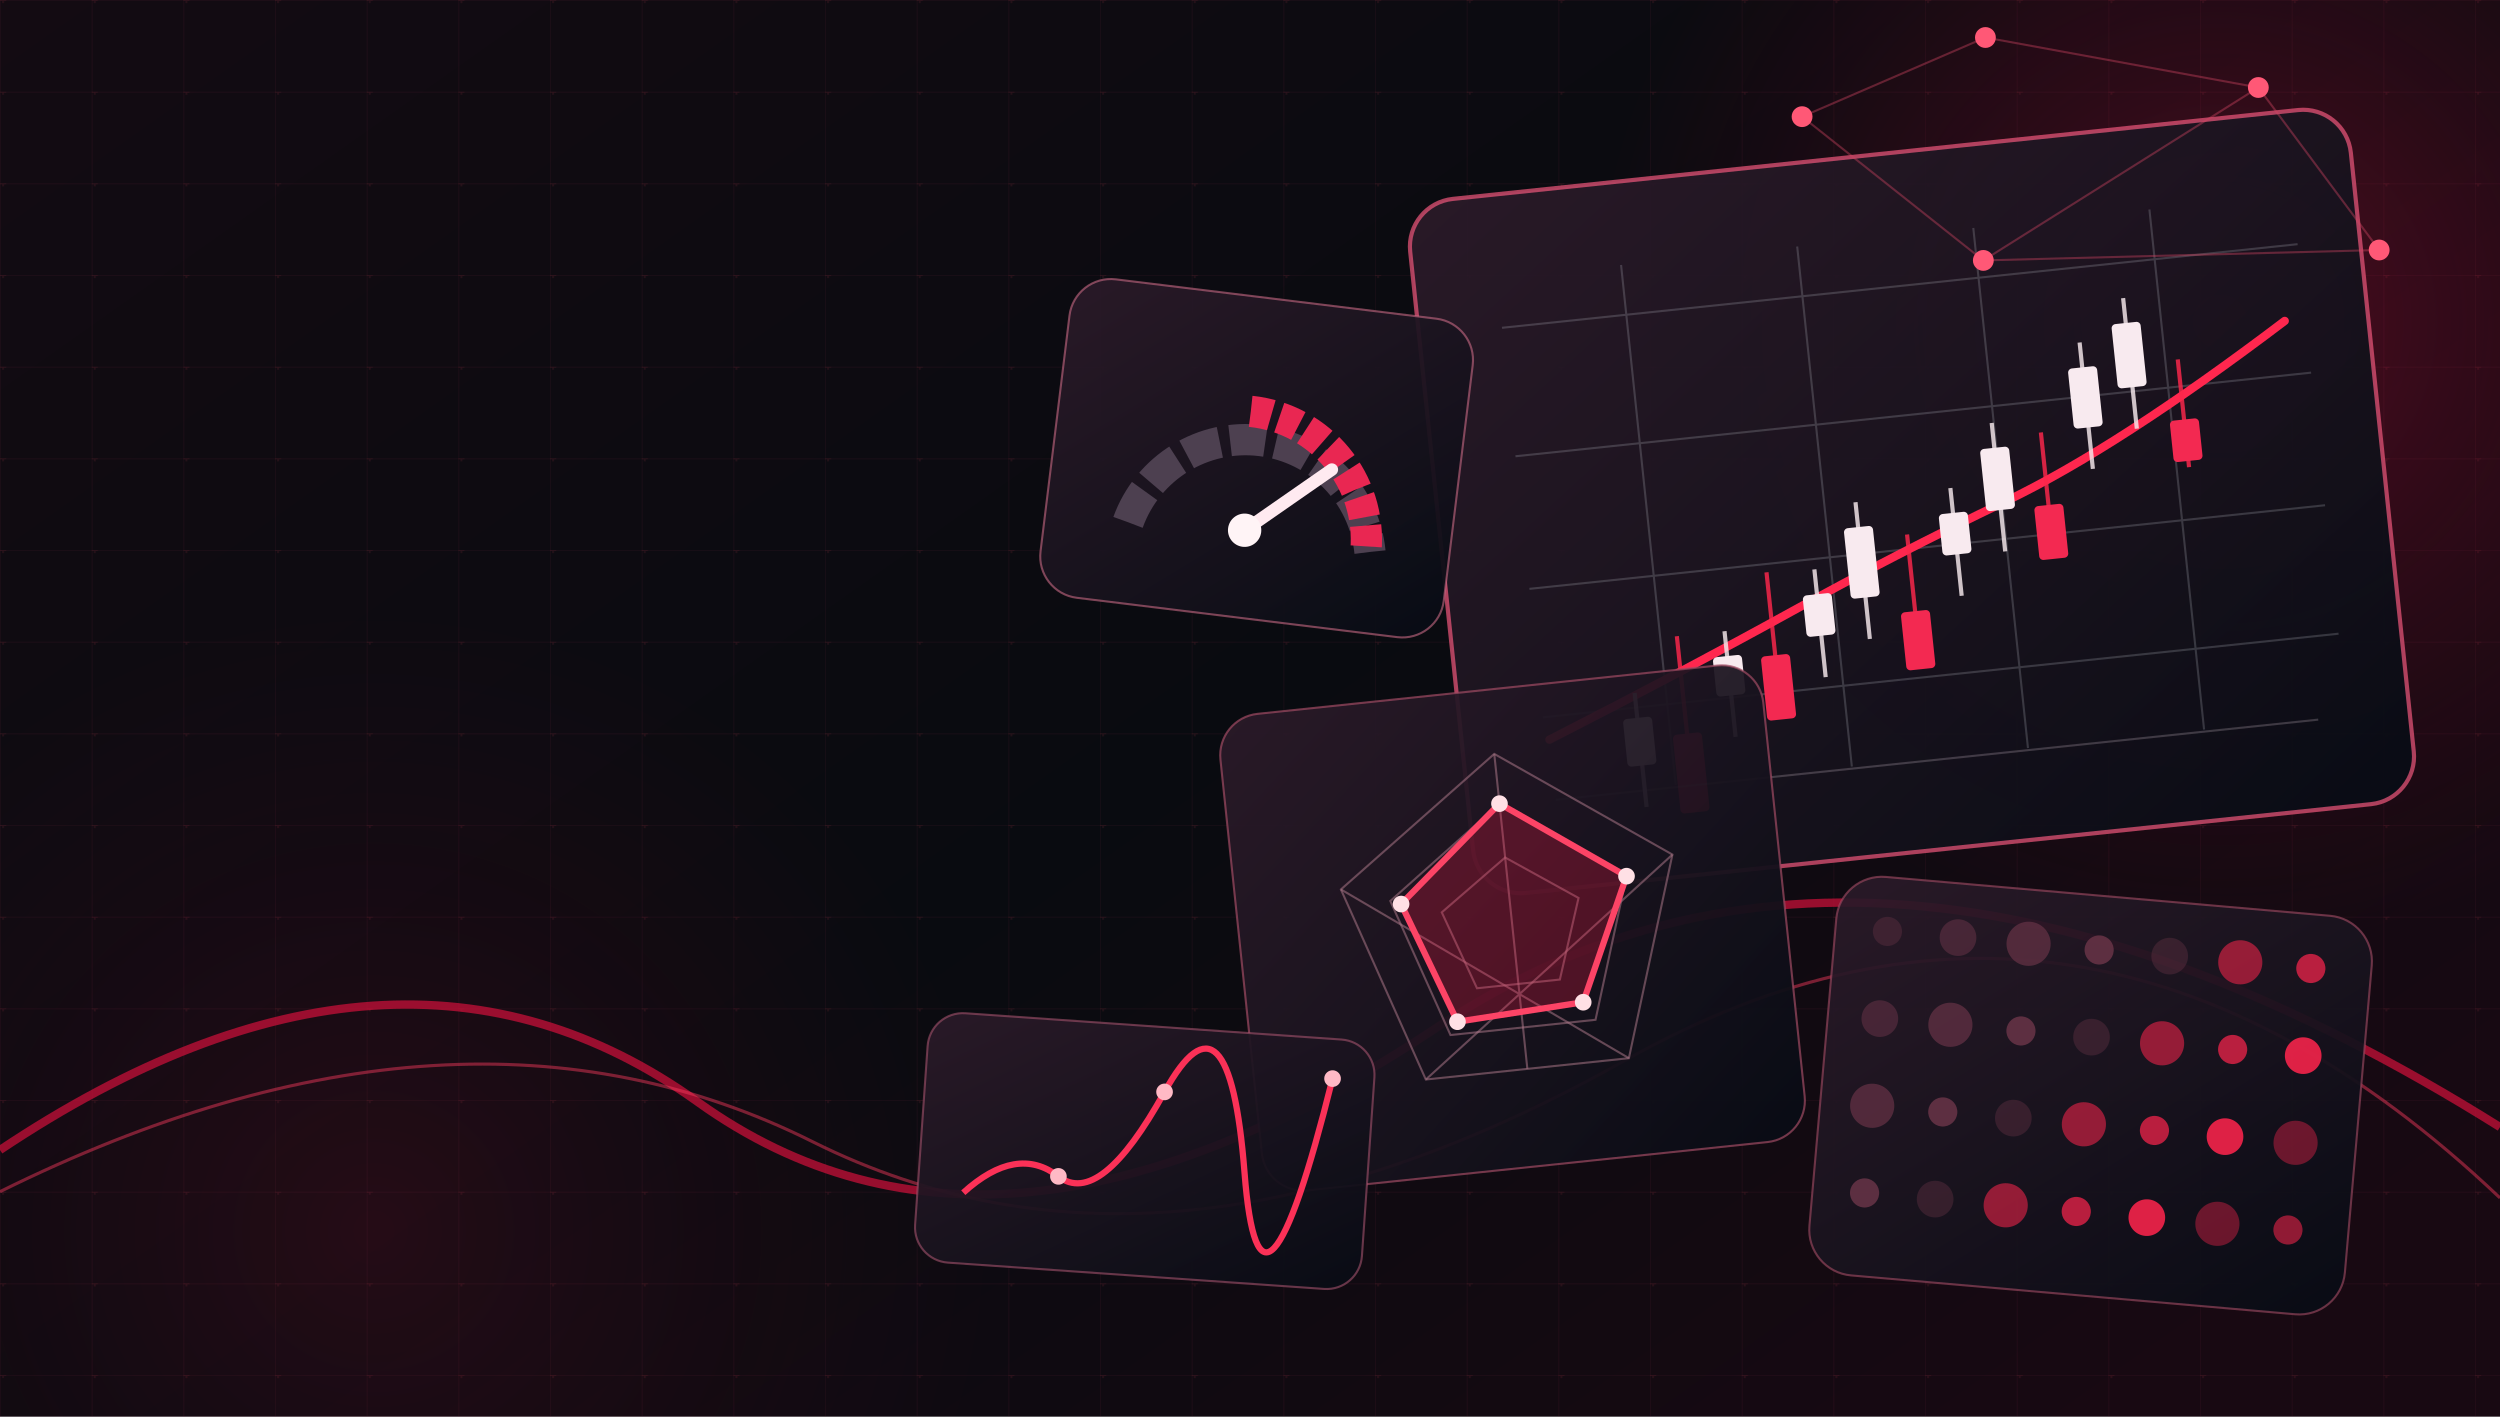
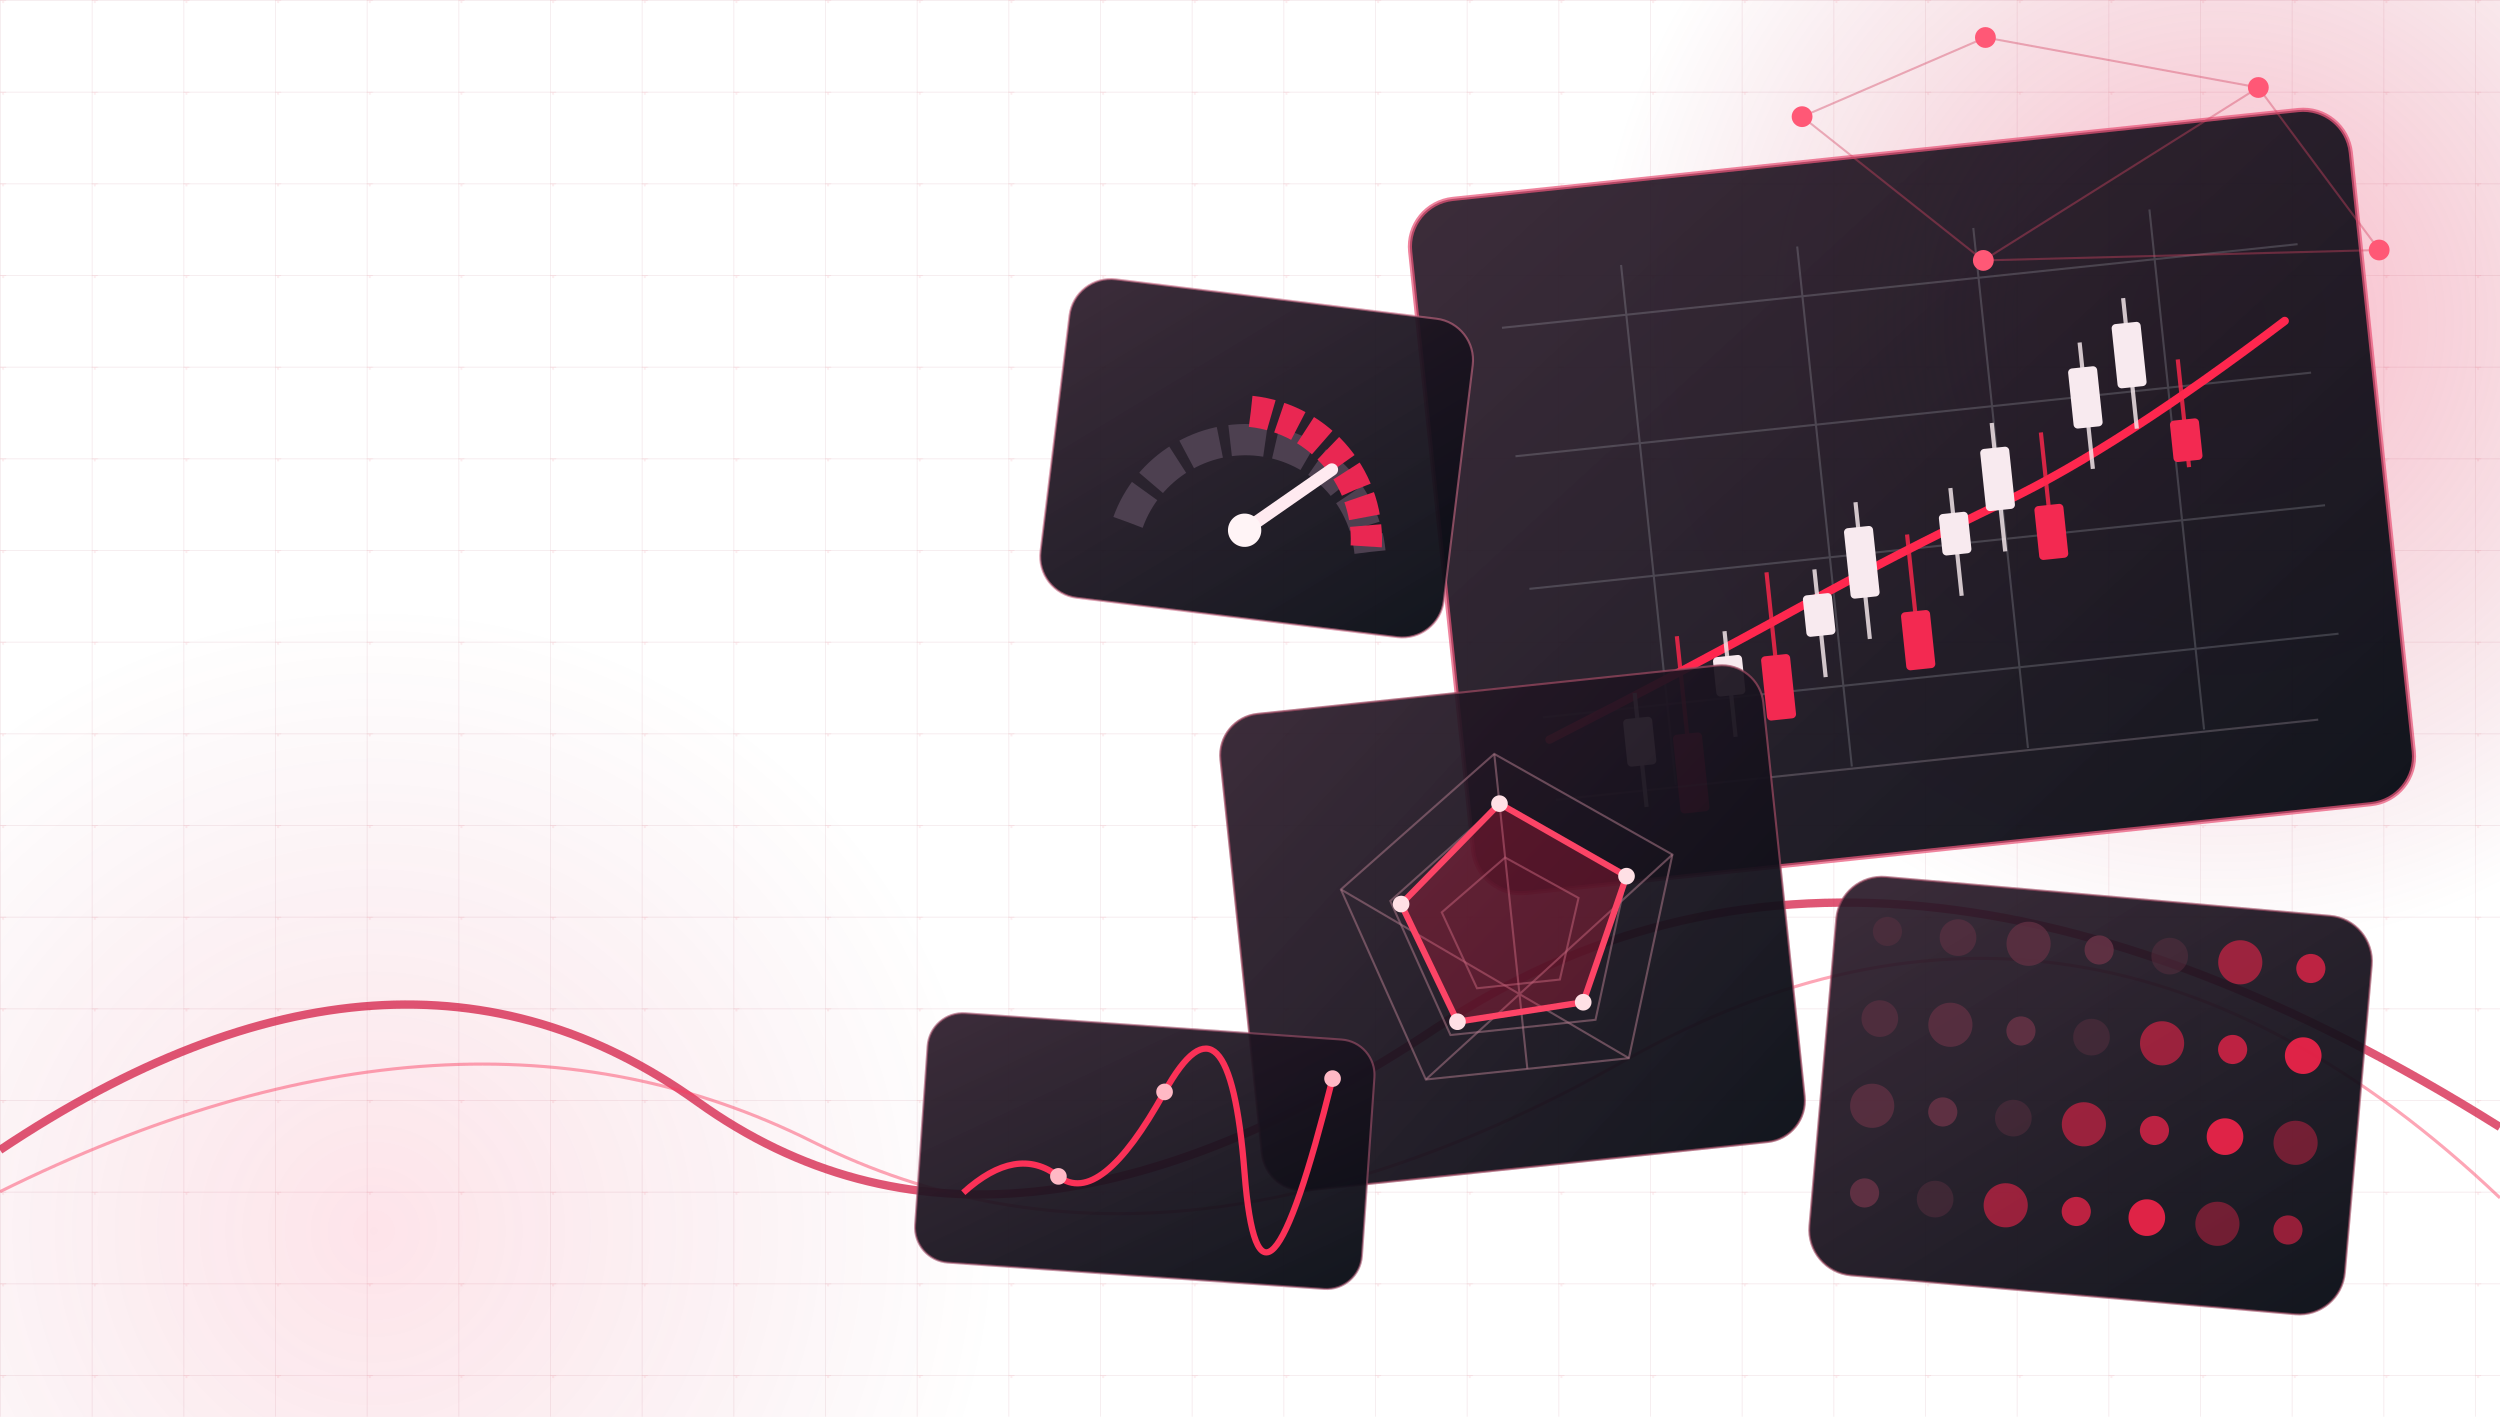
<svg xmlns="http://www.w3.org/2000/svg" width="1200" height="680" viewBox="0 0 1200 680" role="img" aria-labelledby="t d">
  <defs>
    <linearGradient id="bg" x2="1" y2=".8">
      <stop stop-color="#130b12" />
      <stop offset=".55" stop-color="#090b10" />
      <stop offset="1" stop-color="#180912" />
    </linearGradient>
    <linearGradient id="red" x1=".1" y1="0" x2=".8" y2="1">
      <stop stop-color="#ff617b" />
      <stop offset=".5" stop-color="#e80b38" />
      <stop offset="1" stop-color="#900c2b" />
    </linearGradient>
    <linearGradient id="glass" x2="1" y2="1">
      <stop stop-color="#2b1a29" stop-opacity=".92" />
      <stop offset="1" stop-color="#080c14" stop-opacity=".96" />
    </linearGradient>
    <radialGradient id="glow">
      <stop stop-color="#f71447" stop-opacity=".29" />
      <stop offset="1" stop-color="#a00029" stop-opacity="0" />
    </radialGradient>
    <filter id="blur">
      <feGaussianBlur stdDeviation="24" />
    </filter>
    <filter id="soft">
      <feGaussianBlur stdDeviation="9" />
    </filter>
    <pattern id="grid" width="44" height="44" patternUnits="userSpaceOnUse">
      <path d="M44 0H0V44" fill="none" stroke="#9b3346" stroke-width=".6" opacity=".2" />
      <path d="M0 0h3m-1.5-1.5v3" stroke="#e94762" opacity=".14" />
    </pattern>
  </defs>
-   <rect width="1200" height="680" fill="url(#bg)" />
+   <rect width="1200" height="680" fill="none" />
  <rect width="1200" height="680" fill="url(#grid)" opacity=".65" />
  <circle cx="1065" cy="155" r="300" fill="url(#glow)" />
  <circle cx="180" cy="590" r="300" fill="url(#glow)" opacity=".4" />
  <path d="M0 552Q190 425 335 529T690 493T1200 541" fill="none" stroke="#d1103a" stroke-width="4" opacity=".7" />
  <path d="M0 572Q220 463 390 548T780 509T1200 575" fill="none" stroke="#fb3a5e" stroke-width="1.5" opacity=".45" />
  <g transform="translate(690 74) rotate(-6 220 160)">
    <rect x="0" y="0" width="454" height="335" rx="23" fill="url(#glass)" stroke="#e95579" stroke-opacity=".72" stroke-width="2" />
    <g opacity=".21" stroke="#cad0d7">
      <path d="M40 64H424M40 126H424M40 190H424M40 252H424" />
      <path d="M100 40V291M185 40V291M270 40V291M355 40V291" />
    </g>
    <path d="M42 263Q112 236 164 214T272 172T414 100" fill="none" stroke="#ff274e" stroke-width="4" stroke-linecap="round" />
    <g>
      <path d="M85 245v55" stroke="#f4e7eb" stroke-width="2" opacity=".83" />
      <rect x="78" y="257" width="14" height="23" rx="2" fill="#f8eaef" />
      <path d="M108 220v70" stroke="#fb264b" stroke-width="2" opacity=".83" />
      <rect x="101" y="267" width="14" height="38" rx="2" fill="#f32951" />
      <path d="M131 220v51" stroke="#f4e7eb" stroke-width="2" opacity=".83" />
      <rect x="124" y="232" width="14" height="19" rx="2" fill="#f8eaef" />
      <path d="M154 194v63" stroke="#fb264b" stroke-width="2" opacity=".83" />
      <rect x="147" y="234" width="14" height="31" rx="2" fill="#f32951" />
      <path d="M177 195v52" stroke="#f4e7eb" stroke-width="2" opacity=".83" />
      <rect x="170" y="207" width="14" height="20" rx="2" fill="#f8eaef" />
      <path d="M200 165v66" stroke="#f4e7eb" stroke-width="2" opacity=".83" />
      <rect x="193" y="177" width="14" height="34" rx="2" fill="#f8eaef" />
      <path d="M223 183v60" stroke="#fb264b" stroke-width="2" opacity=".83" />
      <rect x="216" y="220" width="14" height="28" rx="2" fill="#f32951" />
      <path d="M246 163v52" stroke="#f4e7eb" stroke-width="2" opacity=".83" />
      <rect x="239" y="175" width="14" height="20" rx="2" fill="#f8eaef" />
      <path d="M269 134v62" stroke="#f4e7eb" stroke-width="2" opacity=".83" />
      <rect x="262" y="146" width="14" height="30" rx="2" fill="#f8eaef" />
      <path d="M292 141v58" stroke="#fb264b" stroke-width="2" opacity=".83" />
      <rect x="285" y="176" width="14" height="26" rx="2" fill="#f32951" />
      <path d="M315 100v61" stroke="#f4e7eb" stroke-width="2" opacity=".83" />
      <rect x="308" y="112" width="14" height="29" rx="2" fill="#f8eaef" />
      <path d="M338 81v63" stroke="#f4e7eb" stroke-width="2" opacity=".83" />
      <rect x="331" y="93" width="14" height="31" rx="2" fill="#f8eaef" />
      <path d="M361 113v52" stroke="#fb264b" stroke-width="2" opacity=".83" />
      <rect x="354" y="142" width="14" height="20" rx="2" fill="#f32951" />
    </g>
    <path d="M42 292H410" stroke="#d6c3cf" opacity=".24" />
  </g>
  <g transform="translate(505 142) rotate(7 90 83)">
    <rect width="195" height="154" rx="20" fill="url(#glass)" stroke="#c86984" stroke-opacity=".6" />
    <path d="M40 115A60 60 0 0 1 157 115" fill="none" stroke="#4d4050" stroke-width="15" stroke-dasharray="17 5" />
    <path d="M92 55A62 62 0 0 1 155 115" fill="none" stroke="#e92752" stroke-width="15" stroke-dasharray="10 4" />
    <path d="M96 112L134 78" stroke="#ffeaf0" stroke-width="6" stroke-linecap="round" />
    <circle cx="96" cy="112" r="8" fill="#fff4f6" />
  </g>
  <g transform="translate(595 330) rotate(-6 135 115)">
    <rect width="262" height="230" rx="20" fill="url(#glass)" stroke="#a04a63" stroke-opacity=".7" />
    <g transform="translate(131 115)" fill="none" stroke="#ad7a8a" stroke-opacity=".53">
      <path d="M0 -84 80 -27 49 68 -49 68 -80 -27Z" />
      <path d="M0 -60 57 -19 35 48 -35 48 -57 -19Z" />
      <path d="M0 -34 33 -11 20 27 -20 27 -33 -11Z" />
      <path d="M0 -84V68M80 -27-49 68M-80 -27 49 68" />
    </g>
    <path d="M131 55 188 96 161 154 100 157 79 98Z" fill="#f31a43" fill-opacity=".26" stroke="#fc4466" stroke-width="3" />
    <circle cx="131" cy="55" r="4" fill="#ffe0e5" />
    <circle cx="188" cy="96" r="4" fill="#ffe0e5" />
    <circle cx="161" cy="154" r="4" fill="#ffe0e5" />
    <circle cx="100" cy="157" r="4" fill="#ffe0e5" />
    <circle cx="79" cy="98" r="4" fill="#ffe0e5" />
  </g>
  <g transform="translate(875 430) rotate(5 130 90)">
    <rect width="258" height="192" rx="22" fill="url(#glass)" stroke="#a04a63" stroke-opacity=".62" />
    <circle cx="25" cy="26" r="7" fill="#633144" opacity="0.4" />
    <circle cx="59" cy="26" r="8.8" fill="#633144" opacity="0.57" />
    <circle cx="93" cy="26" r="10.6" fill="#633144" opacity="0.74" />
    <circle cx="127" cy="26" r="7" fill="#633144" opacity="0.91" />
    <circle cx="161" cy="26" r="8.8" fill="#633144" opacity="0.4" />
    <circle cx="195" cy="26" r="10.6" fill="#f2234a" opacity="0.57" />
    <circle cx="229" cy="26" r="7" fill="#f2234a" opacity="0.74" />
    <circle cx="25" cy="68" r="8.8" fill="#633144" opacity="0.57" />
    <circle cx="59" cy="68" r="10.6" fill="#633144" opacity="0.74" />
    <circle cx="93" cy="68" r="7" fill="#633144" opacity="0.91" />
    <circle cx="127" cy="68" r="8.8" fill="#633144" opacity="0.4" />
    <circle cx="161" cy="68" r="10.6" fill="#f2234a" opacity="0.57" />
    <circle cx="195" cy="68" r="7" fill="#f2234a" opacity="0.74" />
    <circle cx="229" cy="68" r="8.8" fill="#f2234a" opacity="0.91" />
    <circle cx="25" cy="110" r="10.6" fill="#633144" opacity="0.74" />
    <circle cx="59" cy="110" r="7" fill="#633144" opacity="0.91" />
    <circle cx="93" cy="110" r="8.8" fill="#633144" opacity="0.4" />
    <circle cx="127" cy="110" r="10.6" fill="#f2234a" opacity="0.57" />
    <circle cx="161" cy="110" r="7" fill="#f2234a" opacity="0.74" />
    <circle cx="195" cy="110" r="8.8" fill="#f2234a" opacity="0.91" />
    <circle cx="229" cy="110" r="10.6" fill="#f2234a" opacity="0.4" />
    <circle cx="25" cy="152" r="7" fill="#633144" opacity="0.91" />
    <circle cx="59" cy="152" r="8.8" fill="#633144" opacity="0.4" />
    <circle cx="93" cy="152" r="10.6" fill="#f2234a" opacity="0.57" />
    <circle cx="127" cy="152" r="7" fill="#f2234a" opacity="0.74" />
    <circle cx="161" cy="152" r="8.8" fill="#f2234a" opacity="0.91" />
    <circle cx="195" cy="152" r="10.6" fill="#f2234a" opacity="0.4" />
    <circle cx="229" cy="152" r="7" fill="#f2234a" opacity="0.57" />
  </g>
  <g transform="translate(442 492) rotate(4 100 60)">
    <rect width="215" height="120" rx="17" fill="url(#glass)" stroke="#a4536c" stroke-opacity=".6" />
    <path d="M22 86Q46 61 67 75T115 31T156 67T195 19" fill="none" stroke="#fb3157" stroke-width="3" />
    <g fill="#ffb9c5">
      <circle cx="67" cy="75" r="4" />
      <circle cx="115" cy="31" r="4" />
      <circle cx="195" cy="19" r="4" />
    </g>
  </g>
  <g stroke="#d24562" stroke-opacity=".4" fill="none">
    <path d="M865 56L953 18" />
    <path d="M953 18L1084 42" />
    <path d="M1084 42L1142 120" />
    <path d="M865 56L952 125" />
    <path d="M952 125L1084 42" />
    <path d="M952 125L1142 120" />
  </g>
  <g fill="#ff5876">
    <circle cx="865" cy="56" r="5" />
    <circle cx="953" cy="18" r="5" />
    <circle cx="1084" cy="42" r="5" />
    <circle cx="1142" cy="120" r="5" />
    <circle cx="952" cy="125" r="5" />
  </g>
</svg>
